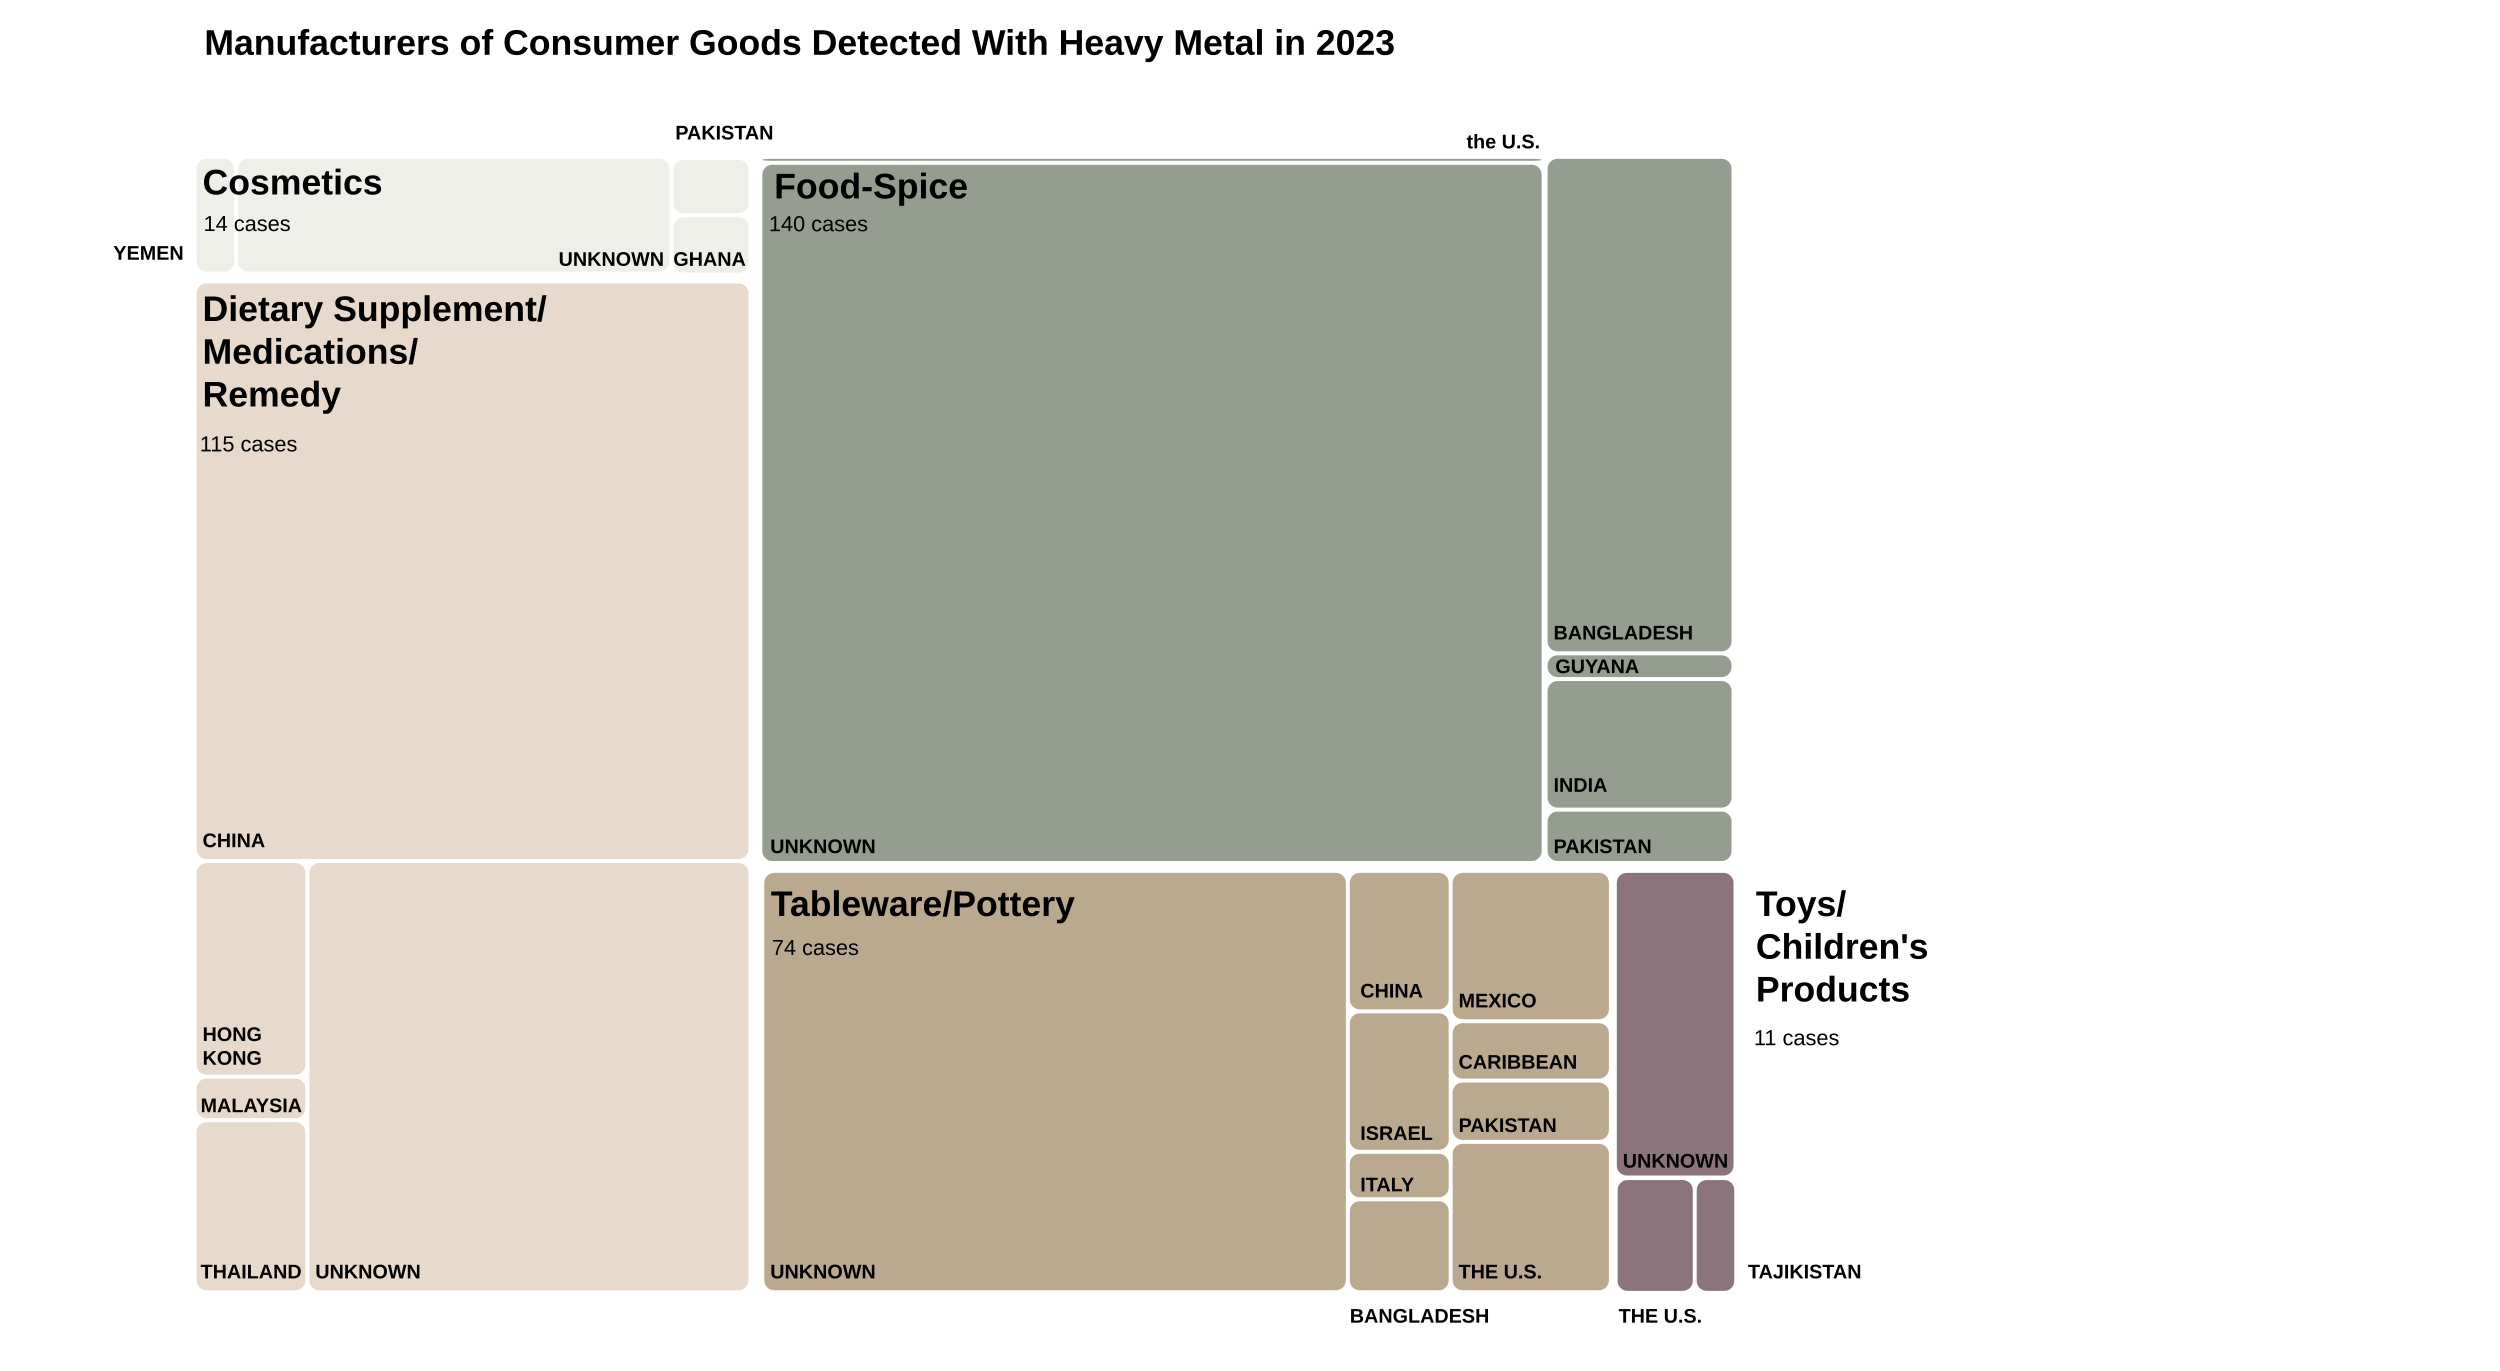
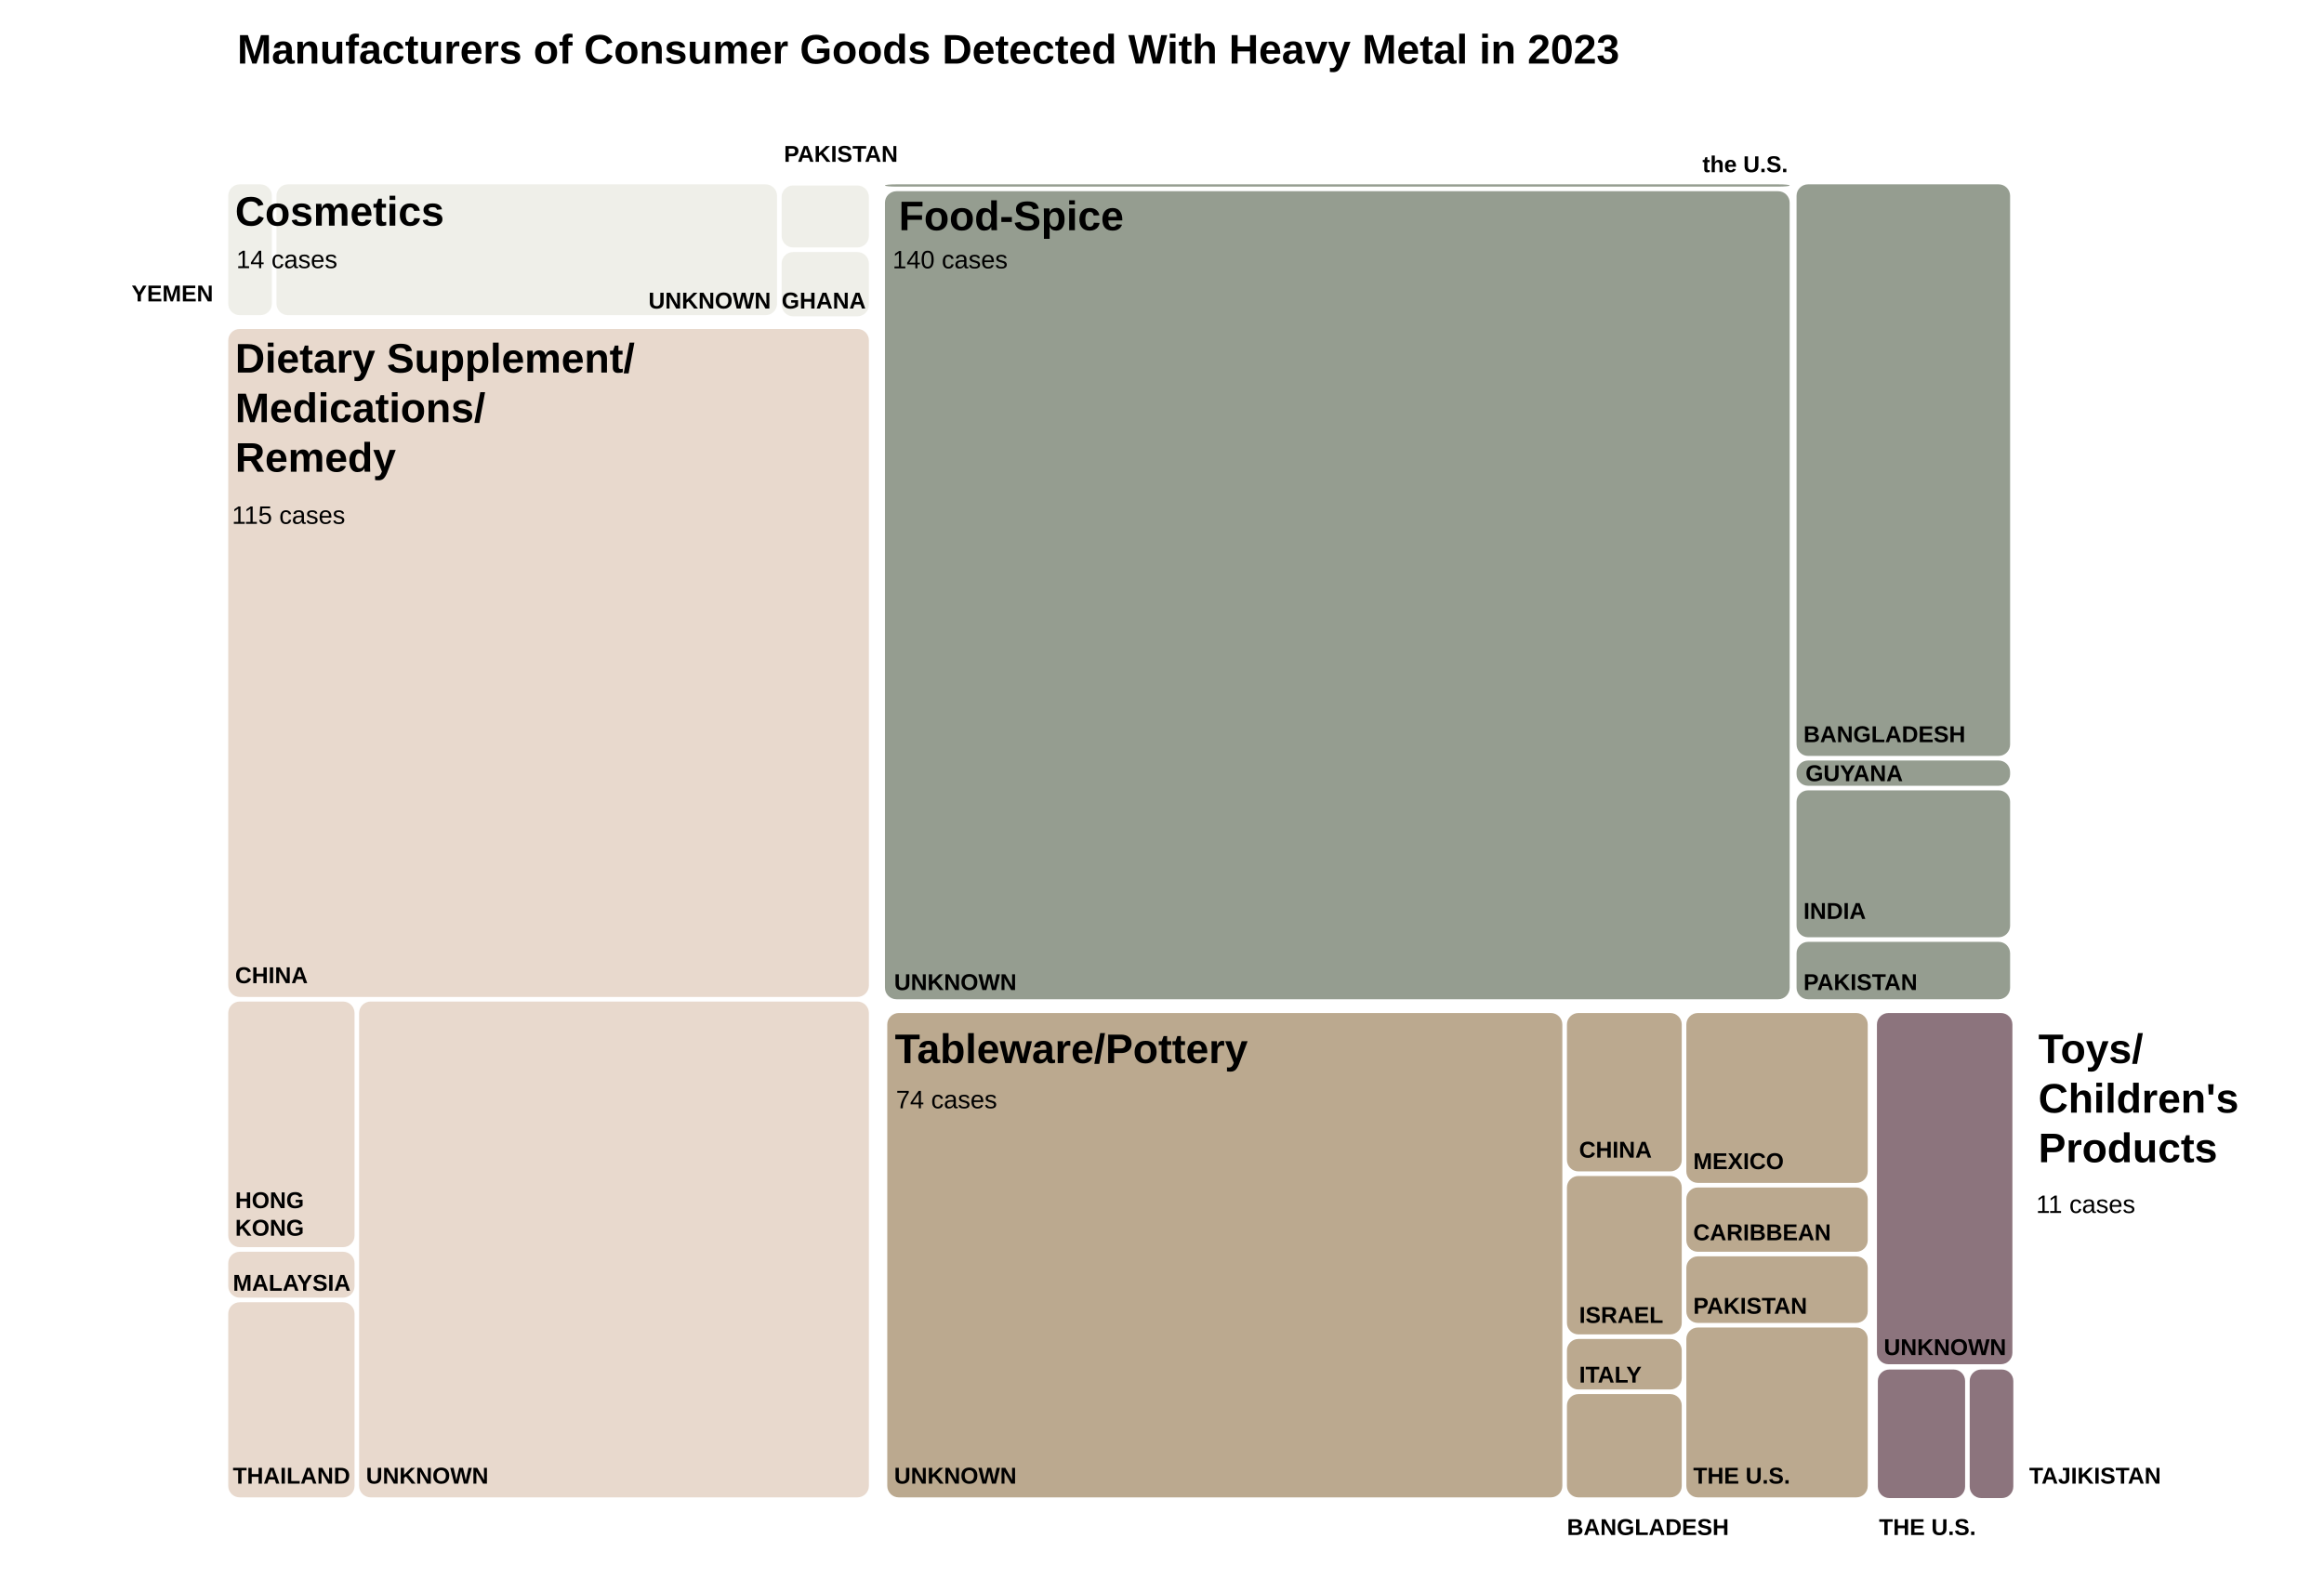
- <svg xmlns="http://www.w3.org/2000/svg" id="Layer_1" version="1.1" viewBox="0 0 1263.9 693">
+ <svg xmlns="http://www.w3.org/2000/svg" id="Layer_1" version="1.1" viewBox="0 0 1012.1 693">
  <defs>
    <style>
      .st0 {
        fill: none;
      }

      .st1 {
        font-size: 18px;
      }

-       .st1, .st2, .st3 {
+       .st1, .st2, .st3, .st4, .st5 {
        isolation: isolate;
      }

-       .st1, .st3 {
+       .st1, .st5 {
        font-family: Arial-BoldMT, Arial;
        font-weight: 700;
      }

-       .st4 {
+       .st2 {
+         font-size: 11px;
+       }
+ 
+       .st2, .st3 {
+         font-family: ArialMT, Arial;
+       }
+ 
+       .st6 {
        fill: #efefe9;
      }

-       .st5 {
+       .st7 {
        fill: #8c747d;
      }

-       .st2, .st6 {
-         font-family: ArialMT, Arial;
-       }
- 
-       .st2, .st3 {
+       .st3, .st5 {
        font-size: 10px;
      }

-       .st6 {
-         font-size: 11px;
-       }
- 
-       .st7 {
+       .st8 {
        fill: #e8d9cd;
      }

-       .st8 {
+       .st9 {
        fill: #bba98f;
      }

-       .st9 {
+       .st10 {
        fill: #959d90;
      }
    </style>
  </defs>
  <g id="path0">
-     <rect class="st4" x="340.4" y="80.8" width="38" height="27" rx="5" ry="5" />
+     <rect class="st6" x="340.4" y="80.8" width="38" height="27" rx="5" ry="5" />
  </g>
  <rect class="st0" x="99.4" y="80.3" width="38" height="27" />
  <g id="path1">
-     <rect class="st4" x="340.4" y="109.8" width="38" height="28" rx="5" ry="5" />
+     <rect class="st6" x="340.4" y="109.8" width="38" height="28" rx="5" ry="5" />
  </g>
  <rect class="st0" x="99.4" y="109.3" width="38" height="28" />
-   <text class="st3" transform="translate(341.4 70.5)">
-     <tspan x="0" y="0">PAKISTAN</tspan>
-   </text>
+   <g class="st4">
+     <text class="st5" transform="translate(341.4 70.5)">
+       <tspan x="0" y="0">PAKISTAN</tspan>
+     </text>
+   </g>
  <g id="path2">
-     <rect class="st4" x="120.4" y="80.3" width="218" height="57" rx="5" ry="5" />
+     <rect class="st6" x="120.4" y="80.3" width="218" height="57" rx="5" ry="5" />
  </g>
  <rect class="st0" x="139.4" y="80.3" width="218" height="57" />
-   <text class="st3" transform="translate(282.4 134.4)">
-     <tspan x="0" y="0">UNKNOWN</tspan>
-   </text>
+   <g class="st4">
+     <text class="st5" transform="translate(282.4 134.4)">
+       <tspan x="0" y="0">UNKNOWN</tspan>
+     </text>
+   </g>
  <g id="path3">
-     <rect class="st4" x="99.4" y="80.3" width="19" height="57" rx="5" ry="5" />
+     <rect class="st6" x="99.4" y="80.3" width="19" height="57" rx="5" ry="5" />
  </g>
  <rect class="st0" x="359.4" y="80.3" width="19" height="57" />
-   <text class="st3" transform="translate(57.3 131.3)">
-     <tspan x="0" y="0">YEMEN</tspan>
-   </text>
+   <g class="st4">
+     <text class="st5" transform="translate(57.3 131.3)">
+       <tspan x="0" y="0">YEMEN</tspan>
+     </text>
+   </g>
  <g id="path4">
-     <rect class="st7" x="99.4" y="143.3" width="279" height="291" rx="5" ry="5" />
+     <rect class="st8" x="99.4" y="143.3" width="279" height="291" rx="5" ry="5" />
  </g>
  <rect class="st0" x="99.4" y="143.3" width="279" height="291" />
-   <text class="st3" transform="translate(102.4 428.3)">
-     <tspan x="0" y="0">CHINA</tspan>
-   </text>
-   <text class="st1" transform="translate(102.4 162.3)">
-     <tspan x="0" y="0">Dietary Supplement/</tspan>
-     <tspan x="0" y="21.6">Medications/</tspan>
-     <tspan x="0" y="43.2">Remedy</tspan>
-   </text>
+   <g class="st4">
+     <text class="st5" transform="translate(102.4 428.3)">
+       <tspan x="0" y="0">CHINA</tspan>
+     </text>
+   </g>
+   <g class="st4">
+     <text class="st1" transform="translate(102.4 162.3)">
+       <tspan x="0" y="0">Dietary Supplement/</tspan>
+     </text>
+     <text class="st1" transform="translate(102.4 183.9)">
+       <tspan x="0" y="0">Medications/</tspan>
+     </text>
+     <text class="st1" transform="translate(102.4 205.5)">
+       <tspan x="0" y="0">Remedy</tspan>
+     </text>
+   </g>
  <g id="path5">
-     <rect class="st7" x="99.4" y="436.3" width="55" height="107" rx="5" ry="5" />
+     <rect class="st8" x="99.4" y="436.3" width="55" height="107" rx="5" ry="5" />
  </g>
  <rect class="st0" x="99.4" y="436.3" width="55" height="107" />
-   <text class="st3" transform="translate(102.4 526.3)">
-     <tspan x="0" y="0">HONG</tspan>
-     <tspan x="0" y="12">KONG</tspan>
-   </text>
+   <g class="st4">
+     <text class="st5" transform="translate(102.4 526.3)">
+       <tspan x="0" y="0">HONG</tspan>
+     </text>
+     <text class="st5" transform="translate(102.4 538.3)">
+       <tspan x="0" y="0">KONG</tspan>
+     </text>
+   </g>
  <g id="path6">
-     <rect class="st7" x="99.4" y="545.3" width="55" height="20" rx="5" ry="5" />
+     <rect class="st8" x="99.4" y="545.3" width="55" height="20" rx="5" ry="5" />
  </g>
  <rect class="st0" x="99.4" y="545.3" width="55" height="20" />
-   <text class="st3" transform="translate(101.4 562.3)">
-     <tspan x="0" y="0">MALAYSIA</tspan>
-   </text>
+   <g class="st4">
+     <text class="st5" transform="translate(101.4 562.3)">
+       <tspan x="0" y="0">MALAYSIA</tspan>
+     </text>
+   </g>
  <g id="path7">
-     <rect class="st7" x="99.4" y="567.3" width="55" height="85" rx="5" ry="5" />
+     <rect class="st8" x="99.4" y="567.3" width="55" height="85" rx="5" ry="5" />
  </g>
  <rect class="st0" x="99.4" y="567.3" width="55" height="85" />
-   <text class="st3" transform="translate(101.4 646.3)">
-     <tspan x="0" y="0">THAILAND</tspan>
-   </text>
+   <g class="st4">
+     <text class="st5" transform="translate(101.4 646.3)">
+       <tspan x="0" y="0">THAILAND</tspan>
+     </text>
+   </g>
  <g id="path8">
-     <rect class="st7" x="156.4" y="436.3" width="222" height="216" rx="5" ry="5" />
+     <rect class="st8" x="156.4" y="436.3" width="222" height="216" rx="5" ry="5" />
  </g>
  <rect class="st0" x="156.4" y="436.3" width="222" height="216" />
-   <text class="st3" transform="translate(159.4 646.3)">
-     <tspan x="0" y="0">UNKNOWN</tspan>
-   </text>
+   <g class="st4">
+     <text class="st5" transform="translate(159.4 646.3)">
+       <tspan x="0" y="0">UNKNOWN</tspan>
+     </text>
+   </g>
  <g id="path10">
-     <rect class="st9" x="782.4" y="80.3" width="93" height="249" rx="5" ry="5" />
+     <rect class="st10" x="782.4" y="80.3" width="93" height="249" rx="5" ry="5" />
  </g>
  <rect class="st0" x="782.4" y="80.3" width="93" height="249" />
-   <text class="st3" transform="translate(785.4 323.3)">
-     <tspan x="0" y="0">BANGLADESH</tspan>
-   </text>
+   <g class="st4">
+     <text class="st5" transform="translate(785.4 323.3)">
+       <tspan x="0" y="0">BANGLADESH</tspan>
+     </text>
+   </g>
  <g id="path11">
-     <rect class="st9" x="782.4" y="331.3" width="93" height="11" rx="5" ry="5" />
+     <rect class="st10" x="782.4" y="331.3" width="93" height="11" rx="5" ry="5" />
  </g>
  <rect class="st0" x="782.4" y="331.3" width="93" height="11" />
-   <text class="st3" transform="translate(785.4 352.3)">
-     <tspan x="0" y="0">GUYANA</tspan>
-   </text>
+   <g class="st4">
+     <text class="st5" transform="translate(785.4 352.3)">
+       <tspan x="0" y="0">GUYANA</tspan>
+     </text>
+   </g>
  <g id="path12">
-     <rect class="st9" x="782.4" y="344.3" width="93" height="64" rx="5" ry="5" />
+     <rect class="st10" x="782.4" y="344.3" width="93" height="64" rx="5" ry="5" />
  </g>
  <rect class="st0" x="782.4" y="344.3" width="93" height="64" />
-   <text class="st3" transform="translate(785.4 400.3)">
-     <tspan x="0" y="0">INDIA</tspan>
-   </text>
+   <g class="st4">
+     <text class="st5" transform="translate(785.4 400.3)">
+       <tspan x="0" y="0">INDIA</tspan>
+     </text>
+   </g>
  <g id="path13">
-     <rect class="st9" x="782.4" y="410.3" width="93" height="25" rx="5" ry="5" />
+     <rect class="st10" x="782.4" y="410.3" width="93" height="25" rx="5" ry="5" />
  </g>
  <rect class="st0" x="782.4" y="410.3" width="93" height="25" />
-   <text class="st3" transform="translate(785.4 431.3)">
-     <tspan x="0" y="0">PAKISTAN</tspan>
-   </text>
+   <g class="st4">
+     <text class="st5" transform="translate(785.4 431.3)">
+       <tspan x="0" y="0">PAKISTAN</tspan>
+     </text>
+   </g>
  <g id="path14">
-     <path class="st9" d="M385.4,80.8c0-.3,2.2-.5,5-.5h384c2.8,0,5,.2,5,.5s-2.2.5-5,.5h-384c-2.8,0-5-.2-5-.5Z" />
+     <path class="st10" d="M385.4,80.8c0-.3,2.2-.5,5-.5h384c2.8,0,5,.2,5,.5s-2.2.5-5,.5h-384c-2.8,0-5-.2-5-.5h0Z" />
  </g>
  <rect class="st0" x="385.4" y="80.3" width="394" height="1" />
-   <text class="st3" transform="translate(388.4 101.3)">
-     <tspan x="0" y="0">UNITED STATES</tspan>
-   </text>
-   <text class="st2" transform="translate(388.4 93.3)">
-     <tspan x="0" y="0">Food-Spice</tspan>
-   </text>
+   <g class="st4">
+     <text class="st5" transform="translate(388.4 101.3)">
+       <tspan x="0" y="0">UNITED STATES</tspan>
+     </text>
+   </g>
+   <g class="st4">
+     <text class="st3" transform="translate(388.4 93.3)">
+       <tspan x="0" y="0">Food-Spice</tspan>
+     </text>
+   </g>
  <g id="path15">
-     <rect class="st9" x="385.4" y="83.3" width="394" height="352" rx="5" ry="5" />
+     <rect class="st10" x="385.4" y="83.3" width="394" height="352" rx="5" ry="5" />
  </g>
  <rect class="st0" x="385.4" y="83.3" width="394" height="352" />
-   <text class="st3" transform="translate(389.4 431.3)">
-     <tspan x="0" y="0">UNKNOWN</tspan>
-   </text>
+   <g class="st4">
+     <text class="st5" transform="translate(389.4 431.3)">
+       <tspan x="0" y="0">UNKNOWN</tspan>
+     </text>
+   </g>
  <g id="path16">
-     <rect class="st8" x="682.4" y="607.3" width="50" height="45" rx="5" ry="5" />
+     <rect class="st9" x="682.4" y="607.3" width="50" height="45" rx="5" ry="5" />
  </g>
  <rect class="st0" x="779.4" y="394.3" width="50" height="45" />
  <g id="path17">
-     <rect class="st8" x="682.4" y="441.3" width="50" height="69" rx="5" ry="5" />
+     <rect class="st9" x="682.4" y="441.3" width="50" height="69" rx="5" ry="5" />
  </g>
  <rect class="st0" x="682.4" y="441.3" width="50" height="69" />
-   <text class="st3" transform="translate(687.7 504.3)">
-     <tspan x="0" y="0">CHINA</tspan>
-   </text>
+   <g class="st4">
+     <text class="st5" transform="translate(687.7 504.3)">
+       <tspan x="0" y="0">CHINA</tspan>
+     </text>
+   </g>
  <g id="path18">
-     <rect class="st8" x="682.4" y="512.3" width="50" height="69" rx="5" ry="5" />
+     <rect class="st9" x="682.4" y="512.3" width="50" height="69" rx="5" ry="5" />
  </g>
  <rect class="st0" x="682.4" y="512.3" width="50" height="69" />
-   <text class="st3" transform="translate(687.7 576.3)">
-     <tspan x="0" y="0">ISRAEL</tspan>
-   </text>
+   <g class="st4">
+     <text class="st5" transform="translate(687.7 576.3)">
+       <tspan x="0" y="0">ISRAEL</tspan>
+     </text>
+   </g>
  <g id="path19">
-     <rect class="st8" x="682.4" y="583.3" width="50" height="22" rx="5" ry="5" />
+     <rect class="st9" x="682.4" y="583.3" width="50" height="22" rx="5" ry="5" />
  </g>
  <rect class="st0" x="682.4" y="583.3" width="50" height="22" />
-   <text class="st3" transform="translate(687.7 602.3)">
-     <tspan x="0" y="0">ITALY</tspan>
-   </text>
+   <g class="st4">
+     <text class="st5" transform="translate(687.7 602.3)">
+       <tspan x="0" y="0">ITALY</tspan>
+     </text>
+   </g>
  <g id="path20">
-     <rect class="st8" x="734.4" y="441.3" width="79" height="74" rx="5" ry="5" />
+     <rect class="st9" x="734.4" y="441.3" width="79" height="74" rx="5" ry="5" />
  </g>
  <rect class="st0" x="734.4" y="441.3" width="79" height="74" />
-   <text class="st3" transform="translate(737.4 509.3)">
-     <tspan x="0" y="0">MEXICO</tspan>
-   </text>
+   <g class="st4">
+     <text class="st5" transform="translate(737.4 509.3)">
+       <tspan x="0" y="0">MEXICO</tspan>
+     </text>
+   </g>
  <g id="path21">
-     <rect class="st8" x="734.4" y="517.3" width="79" height="28" rx="5" ry="5" />
+     <rect class="st9" x="734.4" y="517.3" width="79" height="28" rx="5" ry="5" />
  </g>
  <rect class="st0" x="734.4" y="517.3" width="79" height="28" />
-   <text class="st3" transform="translate(737.4 540.3)">
-     <tspan x="0" y="0">CARIBBEAN</tspan>
-   </text>
+   <g class="st4">
+     <text class="st5" transform="translate(737.4 540.3)">
+       <tspan x="0" y="0">CARIBBEAN</tspan>
+     </text>
+   </g>
  <g id="path22">
-     <rect class="st8" x="734.4" y="547.3" width="79" height="29" rx="5" ry="5" />
+     <rect class="st9" x="734.4" y="547.3" width="79" height="29" rx="5" ry="5" />
  </g>
  <rect class="st0" x="734.4" y="547.3" width="79" height="29" />
-   <text class="st3" transform="translate(737.4 572.3)">
-     <tspan x="0" y="0">PAKISTAN</tspan>
-   </text>
+   <g class="st4">
+     <text class="st5" transform="translate(737.4 572.3)">
+       <tspan x="0" y="0">PAKISTAN</tspan>
+     </text>
+   </g>
  <g id="path23">
-     <rect class="st8" x="734.4" y="578.3" width="79" height="74" rx="5" ry="5" />
+     <rect class="st9" x="734.4" y="578.3" width="79" height="74" rx="5" ry="5" />
  </g>
  <rect class="st0" x="734.4" y="578.3" width="79" height="74" />
-   <text class="st3" transform="translate(737.4 646.3)">
-     <tspan x="0" y="0">THE U.S.</tspan>
-   </text>
+   <g class="st4">
+     <text class="st5" transform="translate(737.4 646.3)">
+       <tspan x="0" y="0">THE U.S.</tspan>
+     </text>
+   </g>
  <g id="path24">
-     <rect class="st8" x="386.4" y="441.3" width="294" height="211" rx="5" ry="5" />
+     <rect class="st9" x="386.4" y="441.3" width="294" height="211" rx="5" ry="5" />
  </g>
  <rect class="st0" x="386.4" y="441.3" width="294" height="211" />
-   <text class="st3" transform="translate(389.4 646.3)">
-     <tspan x="0" y="0">UNKNOWN</tspan>
-   </text>
+   <g class="st4">
+     <text class="st5" transform="translate(389.4 646.3)">
+       <tspan x="0" y="0">UNKNOWN</tspan>
+     </text>
+   </g>
  <g id="path25">
-     <rect class="st5" x="857.8" y="596.6" width="19" height="56" rx="5" ry="5" />
+     <rect class="st7" x="857.8" y="596.6" width="19" height="56" rx="5" ry="5" />
  </g>
  <rect class="st0" x="817.4" y="441.3" width="19" height="56" />
  <g id="path26">
-     <rect class="st5" x="817.8" y="596.6" width="38" height="56" rx="5" ry="5" />
+     <rect class="st7" x="817.8" y="596.6" width="38" height="56" rx="5" ry="5" />
  </g>
  <rect class="st0" x="741.4" y="383.3" width="38" height="56" />
  <g id="path27">
-     <rect class="st5" x="817.4" y="441.3" width="59" height="153" rx="5" ry="5" />
+     <rect class="st7" x="817.4" y="441.3" width="59" height="153" rx="5" ry="5" />
  </g>
  <rect class="st0" x="817.4" y="441.3" width="59" height="153" />
-   <text class="st3" transform="translate(820.4 590.3)">
-     <tspan x="0" y="0">UNKNOWN</tspan>
-   </text>
-   <text class="st1" transform="translate(887.7 463.1)">
-     <tspan x="0" y="0">Toys/</tspan>
-     <tspan x="0" y="21.6">Children's</tspan>
-     <tspan x="0" y="43.2">Products</tspan>
-   </text>
-   <text class="st3" transform="translate(786.3 340.3)">
-     <tspan x="0" y="0">GUYANA</tspan>
-   </text>
-   <text class="st3" transform="translate(818.3 668.7)">
-     <tspan x="0" y="0">THE U.S.</tspan>
-   </text>
-   <text class="st3" transform="translate(883.7 646.3)">
-     <tspan x="0" y="0">TAJIKISTAN</tspan>
-   </text>
-   <text class="st3" transform="translate(682.4 668.7)">
-     <tspan x="0" y="0">BANGLADESH</tspan>
-   </text>
-   <text class="st1" transform="translate(389.7 463.1)">
-     <tspan x="0" y="0">Tableware/Pottery</tspan>
-   </text>
-   <text class="st1" transform="translate(102.4 98.3)">
-     <tspan x="0" y="0">Cosmetics</tspan>
-   </text>
-   <text class="st3" transform="translate(741.4 75)">
-     <tspan x="0" y="0">the U.S.</tspan>
-   </text>
-   <text class="st1" transform="translate(391.4 100.3)">
-     <tspan x="0" y="0">Food-Spice</tspan>
-   </text>
-   <text class="st3" transform="translate(340.4 134.4)">
-     <tspan x="0" y="0">GHANA</tspan>
-   </text>
-   <text class="st6" transform="translate(102.9 116.8)">
-     <tspan x="0" y="0">14 cases</tspan>
-   </text>
-   <text class="st6" transform="translate(101 228.2)">
-     <tspan x="0" y="0">115 cases</tspan>
-   </text>
-   <text class="st6" transform="translate(388.7 116.9)">
-     <tspan x="0" y="0">140 cases</tspan>
-   </text>
-   <text class="st6" transform="translate(390.2 482.8)">
-     <tspan x="0" y="0">74 cases</tspan>
-   </text>
-   <text class="st6" transform="translate(886.7 528.4)">
-     <tspan x="0" y="0">11 cases</tspan>
-   </text>
-   <text class="st1" transform="translate(103.3 27.7)">
-     <tspan x="0" y="0">Manufacturers of Consumer Goods Detected With Heavy Metal in 2023</tspan>
-   </text>
+   <g class="st4">
+     <text class="st5" transform="translate(820.4 590.3)">
+       <tspan x="0" y="0">UNKNOWN</tspan>
+     </text>
+   </g>
+   <g class="st4">
+     <text class="st1" transform="translate(887.7 463.1)">
+       <tspan x="0" y="0">Toys/</tspan>
+     </text>
+     <text class="st1" transform="translate(887.7 484.7)">
+       <tspan x="0" y="0">Children's</tspan>
+     </text>
+     <text class="st1" transform="translate(887.7 506.3)">
+       <tspan x="0" y="0">Products</tspan>
+     </text>
+   </g>
+   <g class="st4">
+     <text class="st5" transform="translate(786.3 340.3)">
+       <tspan x="0" y="0">GUYANA</tspan>
+     </text>
+   </g>
+   <g class="st4">
+     <text class="st5" transform="translate(818.3 668.7)">
+       <tspan x="0" y="0">THE U.S.</tspan>
+     </text>
+   </g>
+   <g class="st4">
+     <text class="st5" transform="translate(883.7 646.3)">
+       <tspan x="0" y="0">TAJIKISTAN</tspan>
+     </text>
+   </g>
+   <g class="st4">
+     <text class="st5" transform="translate(682.4 668.7)">
+       <tspan x="0" y="0">BANGLADESH</tspan>
+     </text>
+   </g>
+   <g class="st4">
+     <text class="st1" transform="translate(389.7 463.1)">
+       <tspan x="0" y="0">Tableware/Pottery</tspan>
+     </text>
+   </g>
+   <g class="st4">
+     <text class="st1" transform="translate(102.4 98.3)">
+       <tspan x="0" y="0">Cosmetics</tspan>
+     </text>
+   </g>
+   <g class="st4">
+     <text class="st5" transform="translate(741.4 75)">
+       <tspan x="0" y="0">the U.S.</tspan>
+     </text>
+   </g>
+   <g class="st4">
+     <text class="st1" transform="translate(391.4 100.3)">
+       <tspan x="0" y="0">Food-Spice</tspan>
+     </text>
+   </g>
+   <g class="st4">
+     <text class="st5" transform="translate(340.4 134.4)">
+       <tspan x="0" y="0">GHANA</tspan>
+     </text>
+   </g>
+   <g class="st4">
+     <text class="st2" transform="translate(102.9 116.8)">
+       <tspan x="0" y="0">14 cases</tspan>
+     </text>
+   </g>
+   <g class="st4">
+     <text class="st2" transform="translate(101 228.2)">
+       <tspan x="0" y="0">115 cases</tspan>
+     </text>
+   </g>
+   <g class="st4">
+     <text class="st2" transform="translate(388.7 116.9)">
+       <tspan x="0" y="0">140 cases</tspan>
+     </text>
+   </g>
+   <g class="st4">
+     <text class="st2" transform="translate(390.2 482.8)">
+       <tspan x="0" y="0">74 cases</tspan>
+     </text>
+   </g>
+   <g class="st4">
+     <text class="st2" transform="translate(886.7 528.4)">
+       <tspan x="0" y="0">11 cases</tspan>
+     </text>
+   </g>
+   <g class="st4">
+     <text class="st1" transform="translate(103.3 27.7)">
+       <tspan x="0" y="0">Manufacturers of Consumer Goods Detected With Heavy Metal in 2023</tspan>
+     </text>
+   </g>
</svg>
